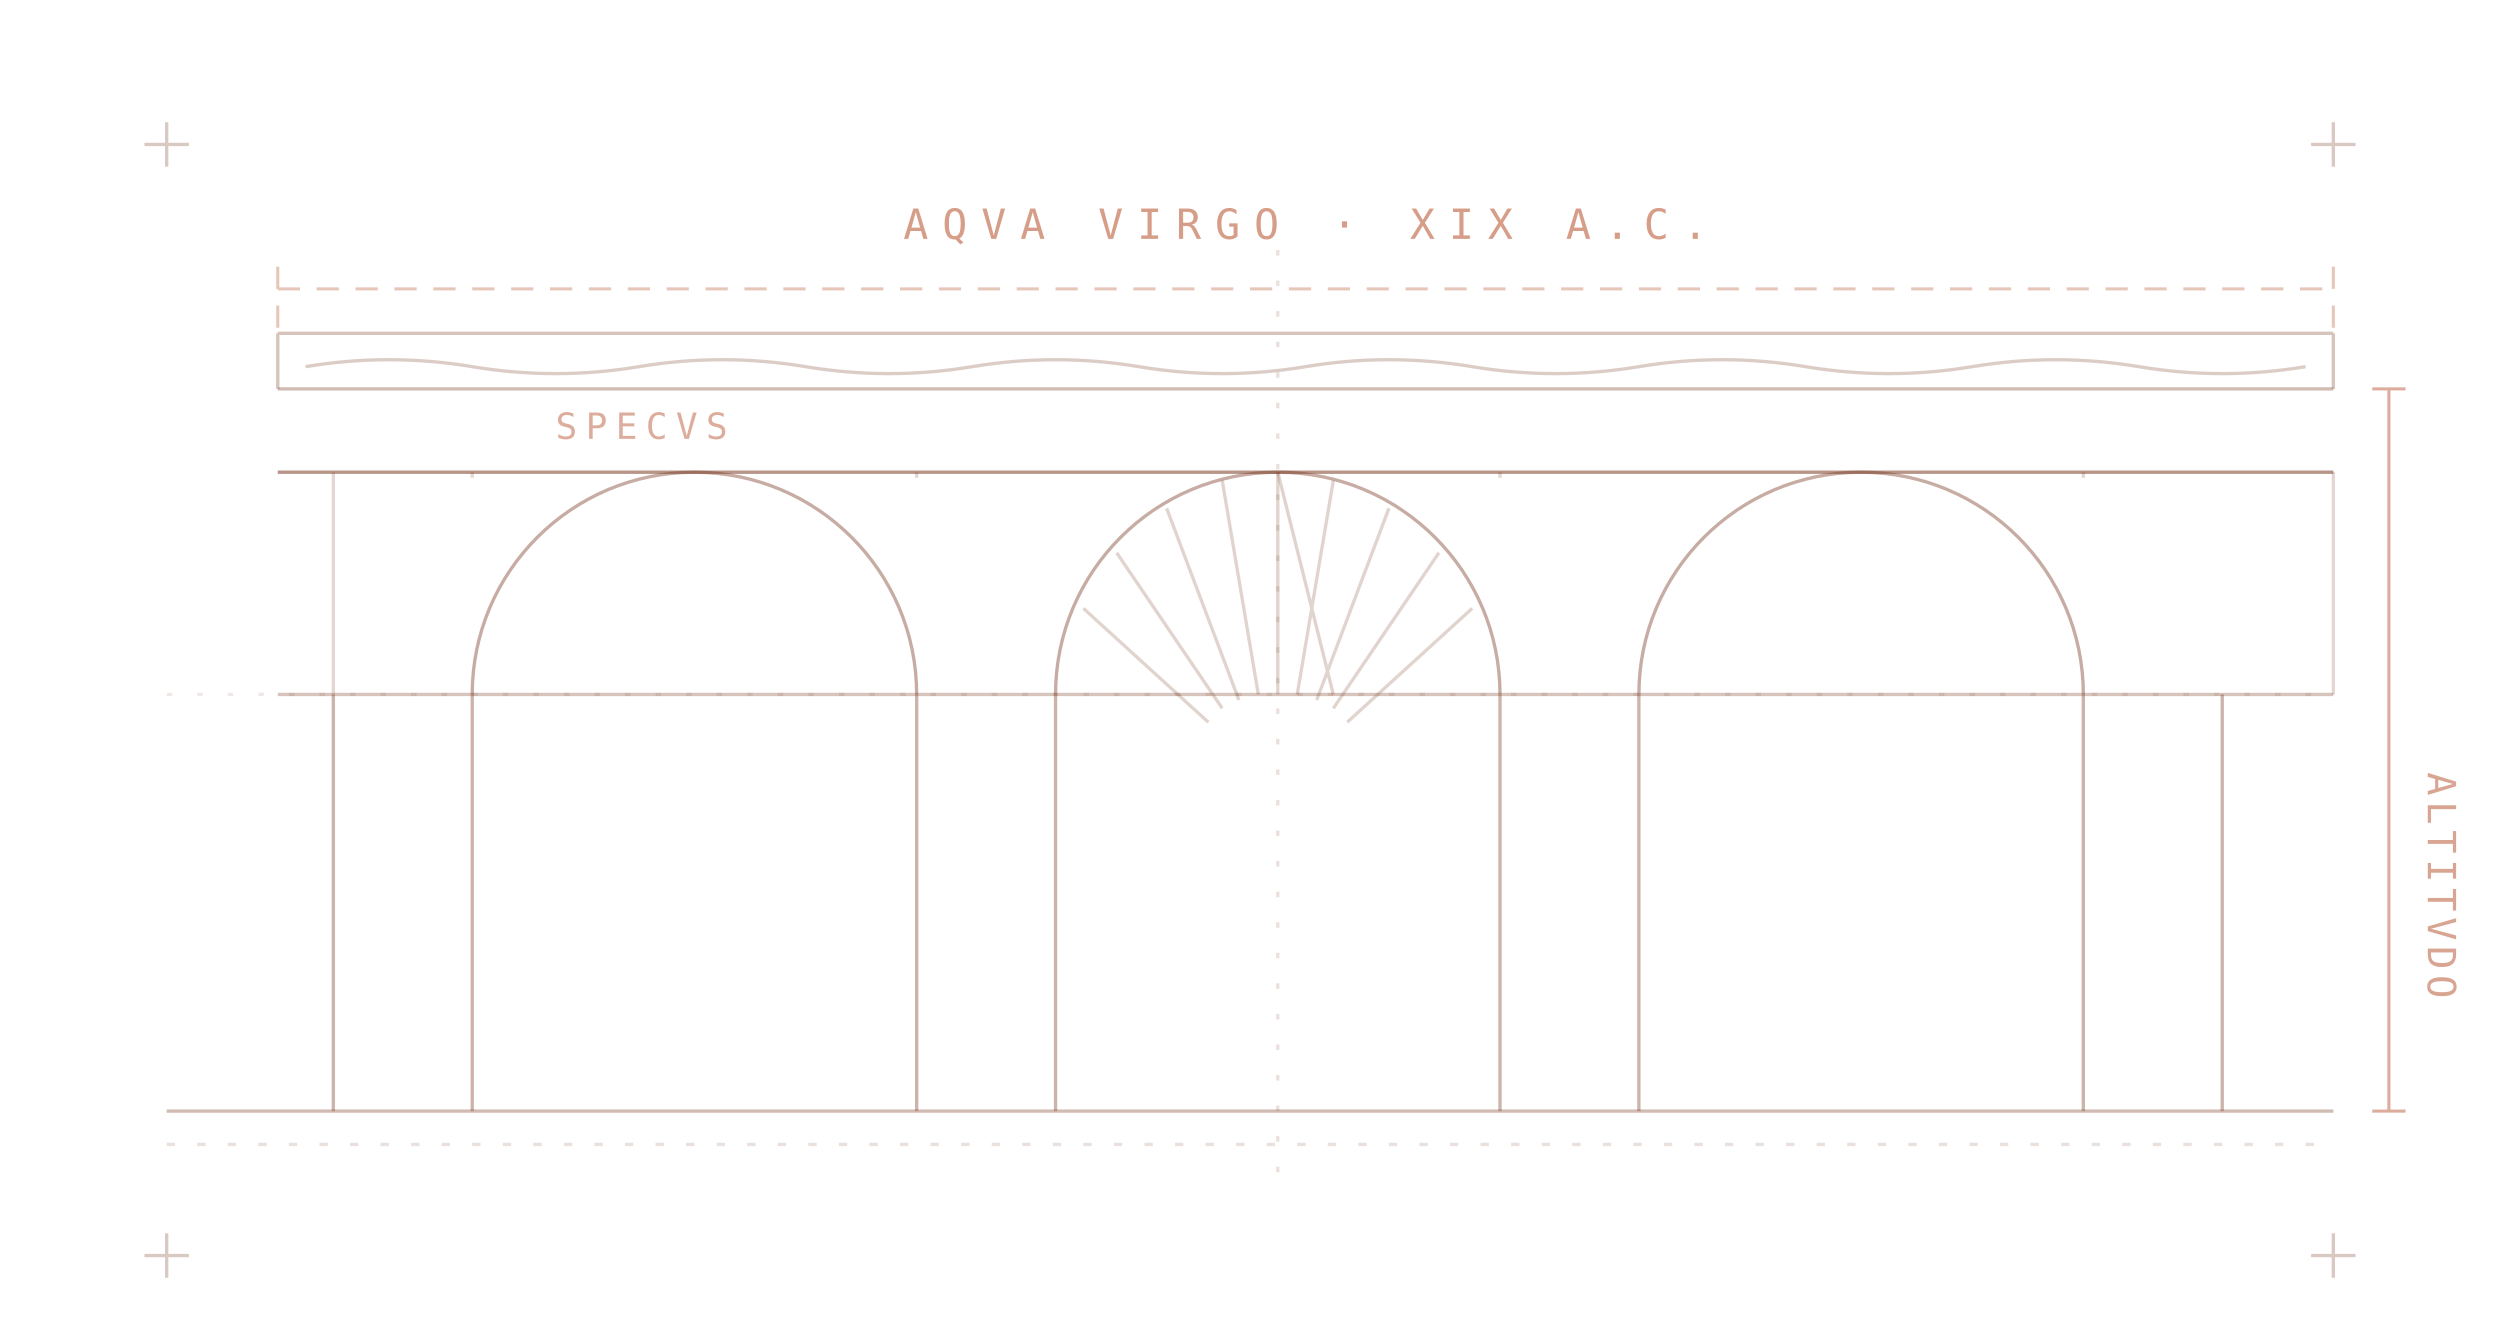
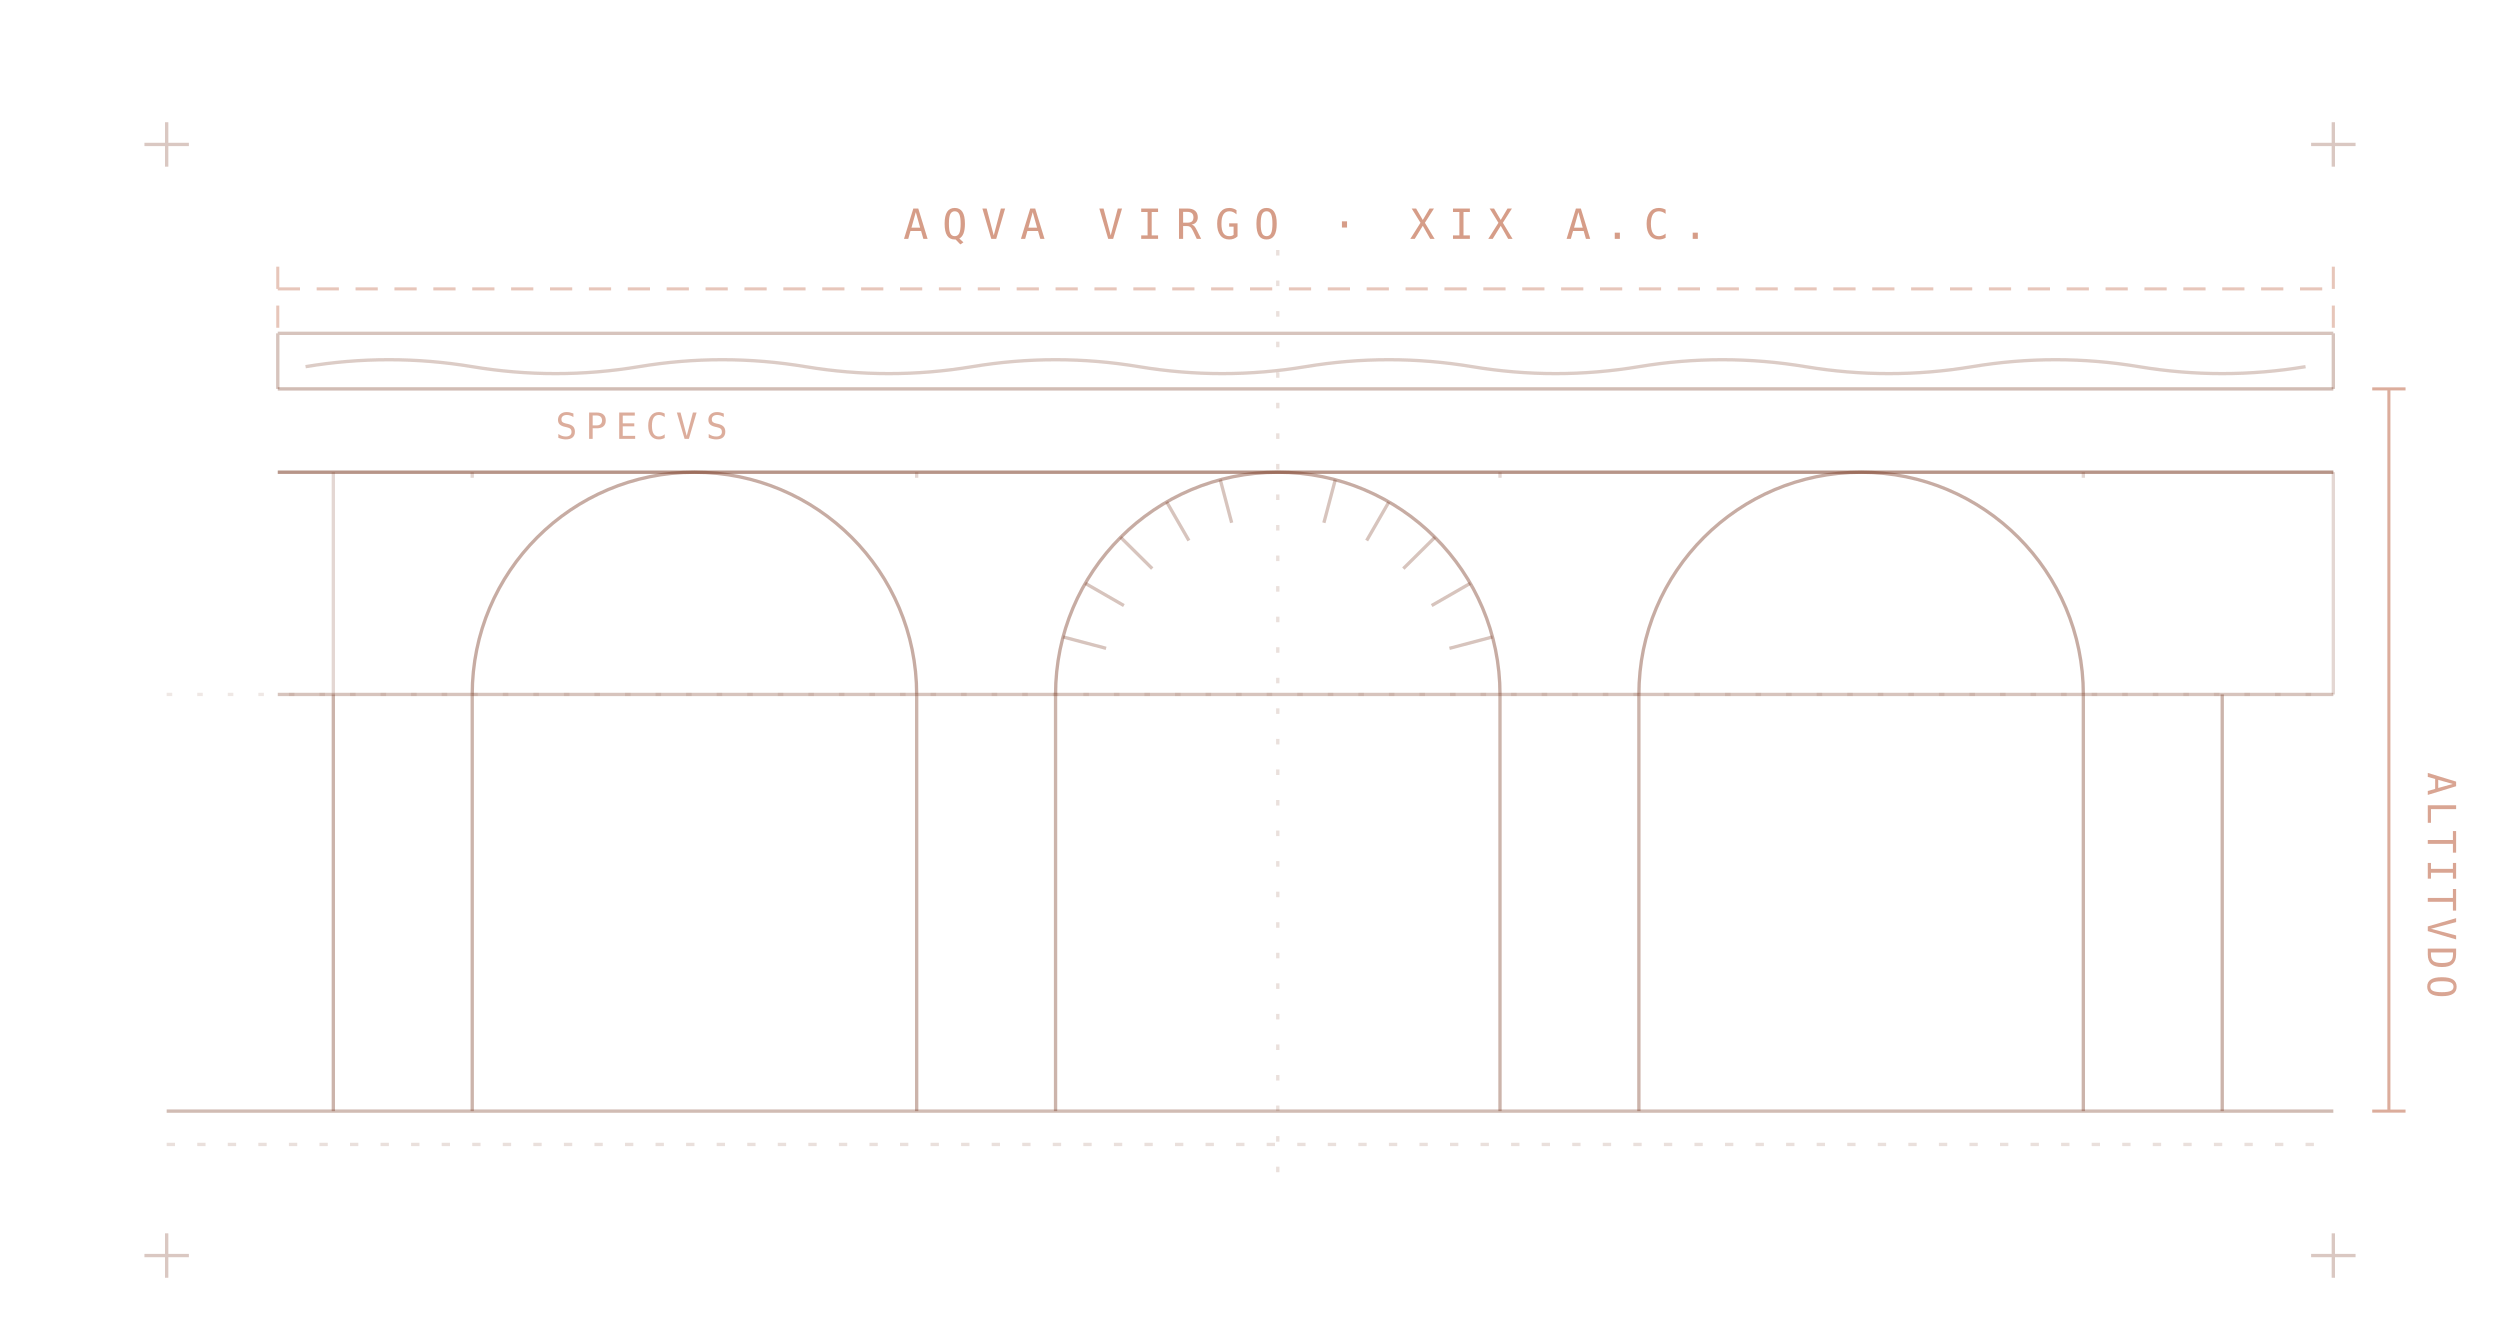
<svg xmlns="http://www.w3.org/2000/svg" viewBox="0 0 900 480" fill="none">
  <g stroke="#7A3B24" stroke-width="1.2" stroke-opacity=".32">
    <path d="M60 400 H840" stroke-opacity=".34" />
    <path d="M60 412 H840" stroke-opacity=".16" stroke-dasharray="3 8" />
    <path d="M120 250 V400 M170 250 V400" stroke-opacity=".38" />
    <path d="M330 250 V400 M380 250 V400" stroke-opacity=".38" />
    <path d="M540 250 V400 M590 250 V400" stroke-opacity=".38" />
    <path d="M750 250 V400 M800 250 V400" stroke-opacity=".38" />
    <path d="M170 250 A80 80 0 0 1 330 250" stroke-opacity=".42" />
    <path d="M380 250 A80 80 0 0 1 540 250" stroke-opacity=".42" />
    <path d="M590 250 A80 80 0 0 1 750 250" stroke-opacity=".42" />
-     <g stroke-opacity=".22">
-       <path d="M460 170 V250 M440 173 L453 250 M420 183 L446 252 M402 199 L440 255 M390 219 L435 260" />
-       <path d="M460 170 L480 250 M480 173 L467 250 M500 183 L474 252 M518 199 L480 255 M530 219 L485 260" />
+     <g stroke-opacity=".30">
+       <path d="M537.3 229.3 L521.8 233.4 M529.3 210 L515.4 218 M516.6 193.4 L505.2 204.7 M500 180.7 L492 194.6 M480.7 172.7 L476.6 188.2" />
+       <path d="M439.3 172.7 L443.4 188.2 M420 180.7 L428 194.6 M403.4 193.4 L414.8 204.7 M390.7 210 L404.6 218 M382.7 229.3 L398.2 233.4" />
    </g>
    <path d="M100 250 H840" stroke-opacity=".30" />
    <path d="M100 170 H840" stroke-opacity=".30" />
    <path d="M120 170 V250 M840 170 V250 M170 170 V172 M330 170 V172 M540 170 V172 M750 170 V172" stroke-opacity=".20" />
    <path d="M100 140 H840 M100 170 H840" stroke-opacity=".34" />
    <path d="M100 140 V120 M840 140 V120 M100 120 H840" stroke-opacity=".30" />
    <path d="M110 132 Q140 127 170 132 T230 132 T290 132 T350 132 T410 132 T470 132 T530 132 T590 132 T650 132 T710 132 T770 132 T830 132" stroke-opacity=".26" />
    <path d="M460 90 V430" stroke-opacity=".16" stroke-dasharray="2 9" />
    <path d="M60 250 H840" stroke-opacity=".12" stroke-dasharray="2 9" />
    <g stroke-opacity=".28">
      <path d="M52 52 h16 M60 44 v16" />
      <path d="M832 52 h16 M840 44 v16" />
      <path d="M52 452 h16 M60 444 v16" />
      <path d="M832 452 h16 M840 444 v16" />
    </g>
  </g>
  <g stroke="#BA5C3A" stroke-width="1.1" stroke-opacity=".5">
    <path d="M860 140 V400 M854 140 H866 M854 400 H866" />
    <path d="M100 96 V120 M840 96 V120 M100 104 H840" stroke-dasharray="8 6" stroke-opacity=".35" />
  </g>
  <text x="470" y="86" text-anchor="middle" font-family="ui-monospace, Consolas, monospace" font-size="15" letter-spacing="5" fill="#BA5C3A" fill-opacity=".6">AQVA VIRGO · XIX A.C.</text>
  <text x="874" y="278" font-family="ui-monospace, Consolas, monospace" font-size="14" letter-spacing="2" fill="#BA5C3A" fill-opacity=".55" transform="rotate(90 874 278)">ALTITVDO</text>
  <text x="200" y="158" font-family="ui-monospace, Consolas, monospace" font-size="13" letter-spacing="3" fill="#BA5C3A" fill-opacity=".5">SPECVS</text>
</svg>
